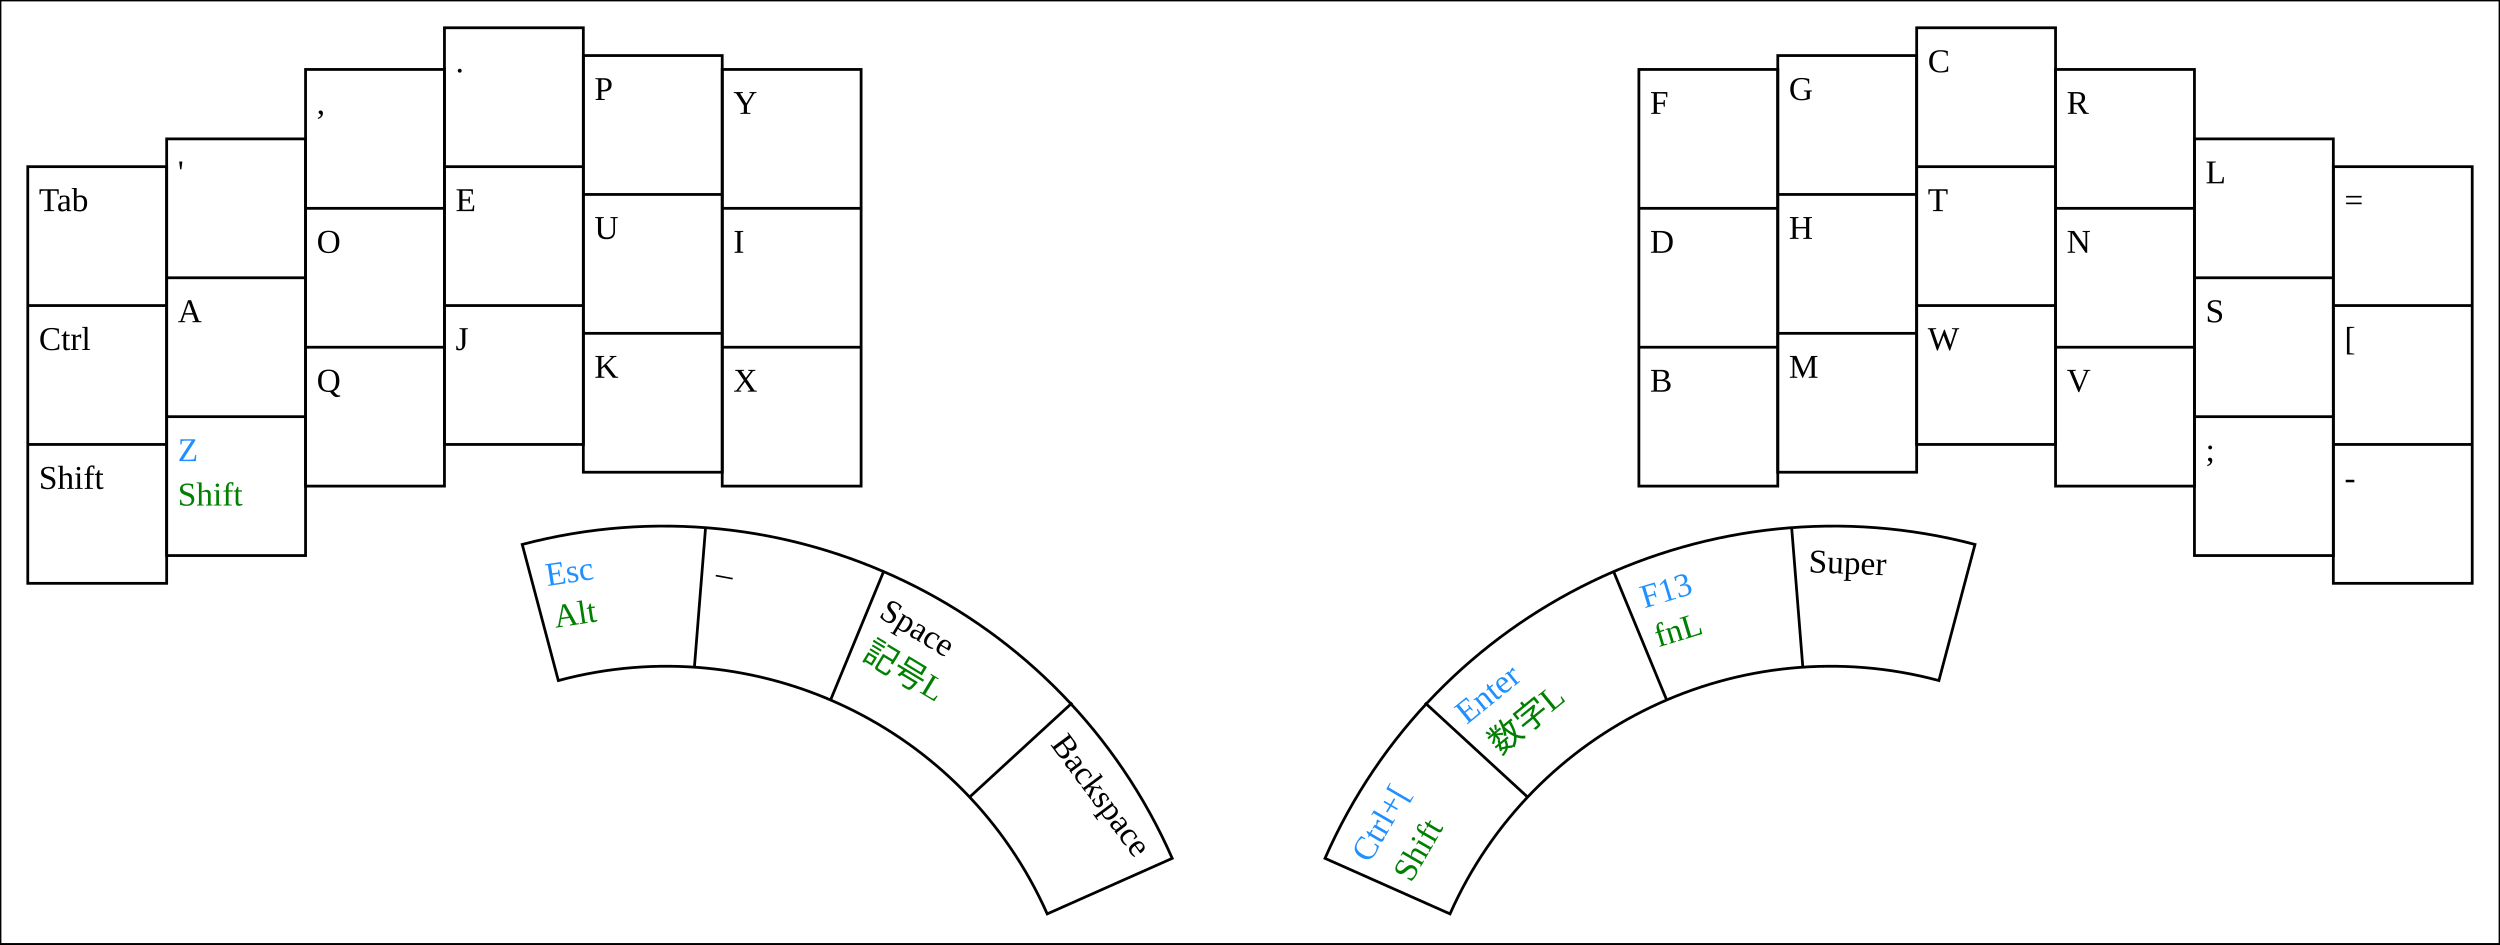
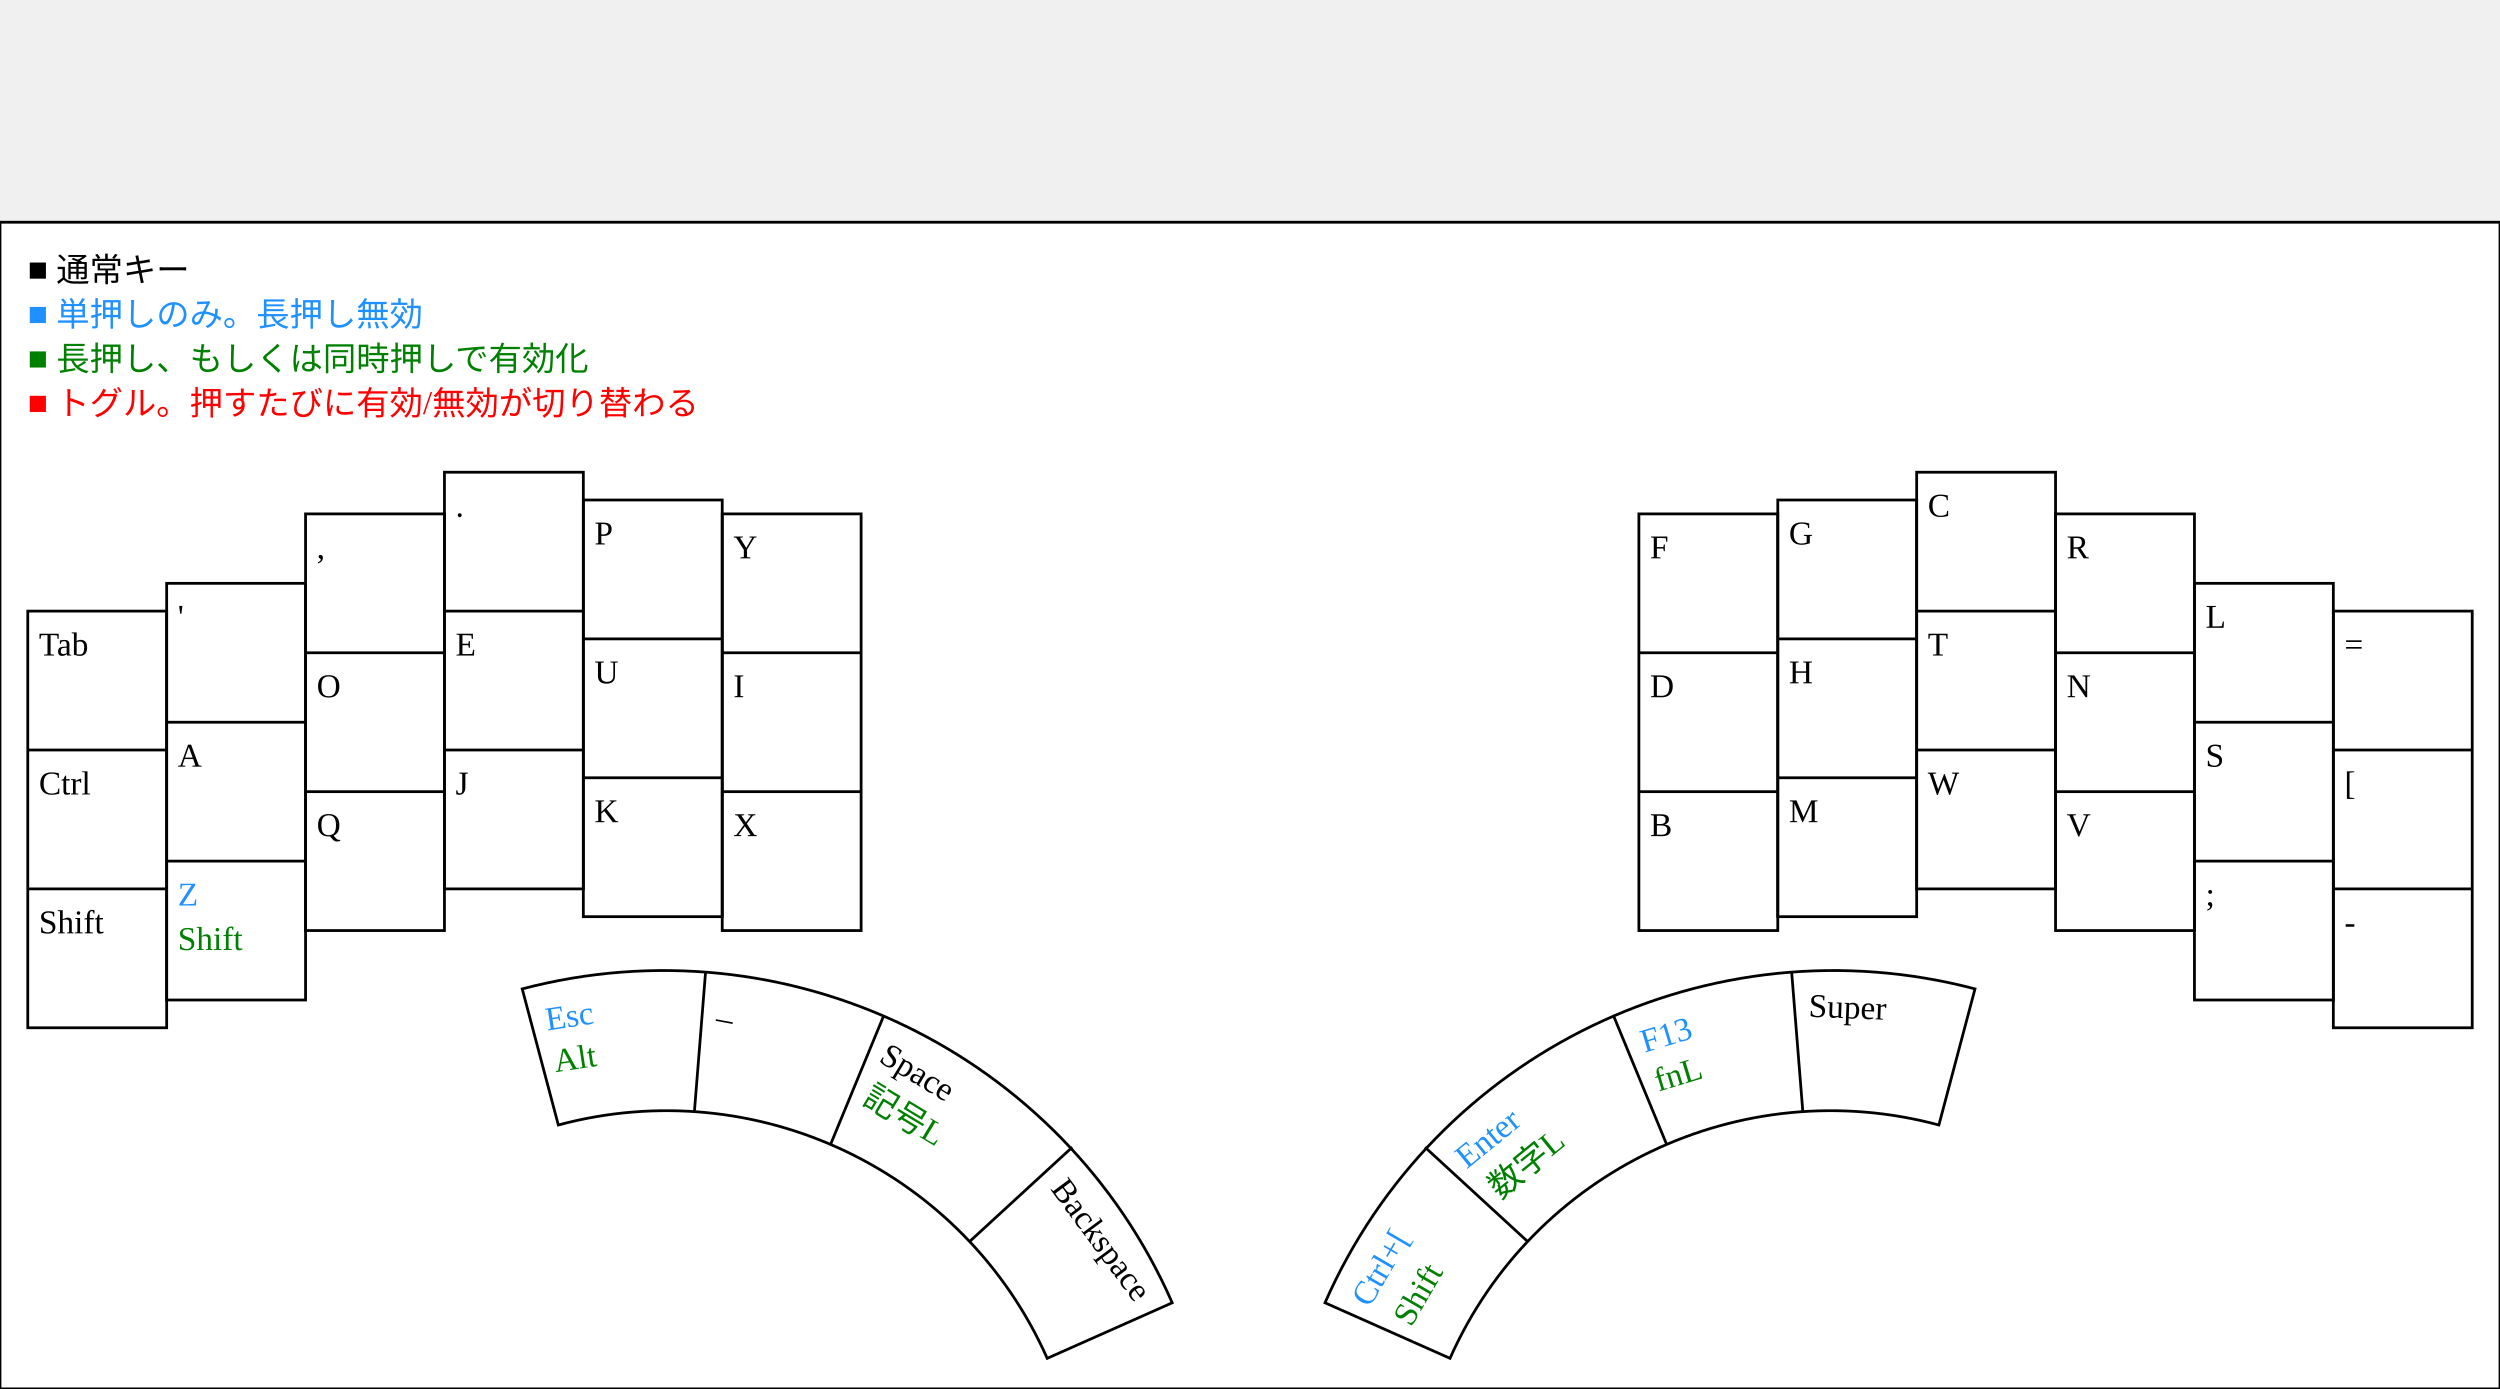
- <svg xmlns="http://www.w3.org/2000/svg" width="900" height="340" viewBox="0 0 900 340">
+ <svg xmlns="http://www.w3.org/2000/svg" width="900" height="500" viewBox="0 0 900 340">
  <style>
      rect {
         fill: transparent;
         stroke: black;
      }
      line {
         fill: transparent;
         stroke: black;
      }
      path {
         fill: transparent;
         stroke: black;
      }
      text {
         font-size: 12px;
         fill: black;
      }
      .oneshot {
         fill: dodgerblue;
      }
      .hold {
         fill: green;
      }
+       .toggle {
+          fill: red;
+       }
   </style>
-   <rect width="900" height="340" style="fill: white;" />
-   <rect x="10" y="60" width="50" height="150" />
-   <text x="14" y="76">Tab</text>
-   <line x1="10" y1="110" x2="60" y2="110" />
-   <text x="14" y="126">Ctrl</text>
-   <line x1="10" y1="160" x2="60" y2="160" />
-   <text x="14" y="176">Shift</text>
-   <rect x="60" y="50" width="50" height="150" />
-   <text x="64" y="66">'</text>
-   <line x1="60" y1="100" x2="110" y2="100" />
-   <text x="64" y="116">A</text>
-   <line x1="60" y1="150" x2="110" y2="150" />
-   <text x="64" y="166" class="oneshot">Z</text>
-   <text x="64" y="182" class="hold">Shift</text>
-   <rect x="110" y="25" width="50" height="150" />
-   <text x="114" y="41">,</text>
-   <line x1="110" y1="75" x2="160" y2="75" />
-   <text x="114" y="91">O</text>
-   <line x1="110" y1="125" x2="160" y2="125" />
-   <text x="114" y="141">Q</text>
-   <rect x="160" y="10" width="50" height="150" />
-   <text x="164" y="26">.</text>
-   <line x1="160" y1="60" x2="210" y2="60" />
-   <text x="164" y="76">E</text>
-   <line x1="160" y1="110" x2="210" y2="110" />
-   <text x="164" y="126">J</text>
-   <rect x="210" y="20" width="50" height="150" />
-   <text x="214" y="36">P</text>
-   <line x1="210" y1="70" x2="260" y2="70" />
-   <text x="214" y="86">U</text>
-   <line x1="210" y1="120" x2="260" y2="120" />
-   <text x="214" y="136">K</text>
-   <rect x="260" y="25" width="50" height="150" />
-   <text x="264" y="41">Y</text>
-   <line x1="260" y1="75" x2="310" y2="75" />
-   <text x="264" y="91">I</text>
-   <line x1="260" y1="125" x2="310" y2="125" />
-   <text x="264" y="141">X</text>
-   <path d="M 188 196 A 200 200 0 0 1 422 309 L 377 329 A 150 150 0 0 0 201 245 Z" />
-   <text x="197" y="211" transform="rotate(-8.63 197 211)" class="oneshot">Esc</text>
-   <text x="200" y="226" transform="rotate(-8.63 200 226)" class="hold">Alt</text>
-   <line x1="254" y1="190" x2="250" y2="240" />
-   <text x="258" y="206" transform="rotate(10.46 258 206)">_</text>
-   <line x1="318" y1="206" x2="299" y2="252" />
-   <text x="316" y="222" transform="rotate(31.15 316 222)">Space</text>
-   <text x="310" y="237" transform="rotate(31.15 310 237)" class="hold">記号L</text>
-   <line x1="386" y1="253" x2="349" y2="287" />
-   <text x="378" y="268" transform="rotate(53.44 378 268)">Backspace</text>
-   <rect x="590" y="25" width="50" height="150" />
-   <text x="594" y="41">F</text>
-   <line x1="590" y1="75" x2="640" y2="75" />
-   <text x="594" y="91">D</text>
-   <line x1="590" y1="125" x2="640" y2="125" />
-   <text x="594" y="141">B</text>
-   <rect x="640" y="20" width="50" height="150" />
-   <text x="644" y="36">G</text>
-   <line x1="640" y1="70" x2="690" y2="70" />
-   <text x="644" y="86">H</text>
-   <line x1="640" y1="120" x2="690" y2="120" />
-   <text x="644" y="136">M</text>
-   <rect x="690" y="10" width="50" height="150" />
-   <text x="694" y="26">C</text>
-   <line x1="690" y1="60" x2="740" y2="60" />
-   <text x="694" y="76">T</text>
-   <line x1="690" y1="110" x2="740" y2="110" />
-   <text x="694" y="126">W</text>
-   <rect x="740" y="25" width="50" height="150" />
-   <text x="744" y="41">R</text>
-   <line x1="740" y1="75" x2="790" y2="75" />
-   <text x="744" y="91">N</text>
-   <line x1="740" y1="125" x2="790" y2="125" />
-   <text x="744" y="141">V</text>
-   <rect x="790" y="50" width="50" height="150" />
-   <text x="794" y="66">L</text>
-   <line x1="790" y1="100" x2="840" y2="100" />
-   <text x="794" y="116">S</text>
-   <line x1="790" y1="150" x2="840" y2="150" />
-   <text x="794" y="166">;</text>
-   <rect x="840" y="60" width="50" height="150" />
-   <text x="844" y="76">=</text>
-   <line x1="840" y1="110" x2="890" y2="110" />
-   <text x="844" y="126">[</text>
-   <line x1="840" y1="160" x2="890" y2="160" />
-   <text x="844" y="176">-</text>
-   <path d="M 477 309 A 200 200 0 0 1 711 196 L 698 245 A 150 150 0 0 0 522 329 Z" />
-   <text x="493" y="311" transform="rotate(-59.80 493 311)" class="oneshot">Ctrl+[</text>
-   <text x="508" y="318" transform="rotate(-59.80 508 318)" class="hold">Shift</text>
-   <line x1="513" y1="253" x2="550" y2="287" />
-   <text x="528" y="261" transform="rotate(-39.11 528 261)" class="oneshot">Enter</text>
-   <text x="540" y="272" transform="rotate(-39.11 540 272)" class="hold">数字L</text>
-   <line x1="581" y1="206" x2="600" y2="252" />
-   <text x="592" y="219" transform="rotate(-16.83 592 219)" class="oneshot">F13</text>
-   <text x="597" y="233" transform="rotate(-16.83 597 233)" class="hold">fnL</text>
-   <line x1="645" y1="190" x2="649" y2="240" />
-   <text x="651" y="206" transform="rotate(2.27 651 206)">Super</text>
+   <rect width="900" height="420" style="fill: white;" />
+   <text x="10" y="21">■ 通常キー</text>
+   <text x="10" y="37" class="oneshot">■ 単押しのみ。長押し無効</text>
+   <text x="10" y="53" class="hold">■ 長押し、もしくは同時押しで有効化</text>
+   <text x="10" y="69" class="toggle">■ トグル。押すたびに有効/無効が切り替わる</text>
+   <rect x="10" y="140" width="50" height="150" />
+   <text x="14" y="156">Tab</text>
+   <line x1="10" y1="190" x2="60" y2="190" />
+   <text x="14" y="206">Ctrl</text>
+   <line x1="10" y1="240" x2="60" y2="240" />
+   <text x="14" y="256">Shift</text>
+   <rect x="60" y="130" width="50" height="150" />
+   <text x="64" y="146">'</text>
+   <line x1="60" y1="180" x2="110" y2="180" />
+   <text x="64" y="196">A</text>
+   <line x1="60" y1="230" x2="110" y2="230" />
+   <text x="64" y="246" class="oneshot">Z</text>
+   <text x="64" y="262" class="hold">Shift</text>
+   <rect x="110" y="105" width="50" height="150" />
+   <text x="114" y="121">,</text>
+   <line x1="110" y1="155" x2="160" y2="155" />
+   <text x="114" y="171">O</text>
+   <line x1="110" y1="205" x2="160" y2="205" />
+   <text x="114" y="221">Q</text>
+   <rect x="160" y="90" width="50" height="150" />
+   <text x="164" y="106">.</text>
+   <line x1="160" y1="140" x2="210" y2="140" />
+   <text x="164" y="156">E</text>
+   <line x1="160" y1="190" x2="210" y2="190" />
+   <text x="164" y="206">J</text>
+   <rect x="210" y="100" width="50" height="150" />
+   <text x="214" y="116">P</text>
+   <line x1="210" y1="150" x2="260" y2="150" />
+   <text x="214" y="166">U</text>
+   <line x1="210" y1="200" x2="260" y2="200" />
+   <text x="214" y="216">K</text>
+   <rect x="260" y="105" width="50" height="150" />
+   <text x="264" y="121">Y</text>
+   <line x1="260" y1="155" x2="310" y2="155" />
+   <text x="264" y="171">I</text>
+   <line x1="260" y1="205" x2="310" y2="205" />
+   <text x="264" y="221">X</text>
+   <path d="M 188 276 A 200 200 0 0 1 422 389 L 377 409 A 150 150 0 0 0 201 325 Z" />
+   <text x="197" y="291" transform="rotate(-8.63 197 291)" class="oneshot">Esc</text>
+   <text x="200" y="306" transform="rotate(-8.63 200 306)" class="hold">Alt</text>
+   <line x1="254" y1="270" x2="250" y2="320" />
+   <text x="258" y="286" transform="rotate(10.46 258 286)">_</text>
+   <line x1="318" y1="286" x2="299" y2="332" />
+   <text x="316" y="302" transform="rotate(31.15 316 302)">Space</text>
+   <text x="310" y="317" transform="rotate(31.15 310 317)" class="hold">記号L</text>
+   <line x1="386" y1="333" x2="349" y2="367" />
+   <text x="378" y="348" transform="rotate(53.44 378 348)">Backspace</text>
+   <rect x="590" y="105" width="50" height="150" />
+   <text x="594" y="121">F</text>
+   <line x1="590" y1="155" x2="640" y2="155" />
+   <text x="594" y="171">D</text>
+   <line x1="590" y1="205" x2="640" y2="205" />
+   <text x="594" y="221">B</text>
+   <rect x="640" y="100" width="50" height="150" />
+   <text x="644" y="116">G</text>
+   <line x1="640" y1="150" x2="690" y2="150" />
+   <text x="644" y="166">H</text>
+   <line x1="640" y1="200" x2="690" y2="200" />
+   <text x="644" y="216">M</text>
+   <rect x="690" y="90" width="50" height="150" />
+   <text x="694" y="106">C</text>
+   <line x1="690" y1="140" x2="740" y2="140" />
+   <text x="694" y="156">T</text>
+   <line x1="690" y1="190" x2="740" y2="190" />
+   <text x="694" y="206">W</text>
+   <rect x="740" y="105" width="50" height="150" />
+   <text x="744" y="121">R</text>
+   <line x1="740" y1="155" x2="790" y2="155" />
+   <text x="744" y="171">N</text>
+   <line x1="740" y1="205" x2="790" y2="205" />
+   <text x="744" y="221">V</text>
+   <rect x="790" y="130" width="50" height="150" />
+   <text x="794" y="146">L</text>
+   <line x1="790" y1="180" x2="840" y2="180" />
+   <text x="794" y="196">S</text>
+   <line x1="790" y1="230" x2="840" y2="230" />
+   <text x="794" y="246">;</text>
+   <rect x="840" y="140" width="50" height="150" />
+   <text x="844" y="156">=</text>
+   <line x1="840" y1="190" x2="890" y2="190" />
+   <text x="844" y="206">[</text>
+   <line x1="840" y1="240" x2="890" y2="240" />
+   <text x="844" y="256">-</text>
+   <path d="M 477 389 A 200 200 0 0 1 711 276 L 698 325 A 150 150 0 0 0 522 409 Z" />
+   <text x="493" y="391" transform="rotate(-59.80 493 391)" class="oneshot">Ctrl+[</text>
+   <text x="508" y="398" transform="rotate(-59.80 508 398)" class="hold">Shift</text>
+   <line x1="513" y1="333" x2="550" y2="367" />
+   <text x="528" y="341" transform="rotate(-39.11 528 341)" class="oneshot">Enter</text>
+   <text x="540" y="352" transform="rotate(-39.11 540 352)" class="hold">数字L</text>
+   <line x1="581" y1="286" x2="600" y2="332" />
+   <text x="592" y="299" transform="rotate(-16.83 592 299)" class="oneshot">F13</text>
+   <text x="597" y="313" transform="rotate(-16.83 597 313)" class="hold">fnL</text>
+   <line x1="645" y1="270" x2="649" y2="320" />
+   <text x="651" y="286" transform="rotate(2.27 651 286)">Super</text>
</svg>
